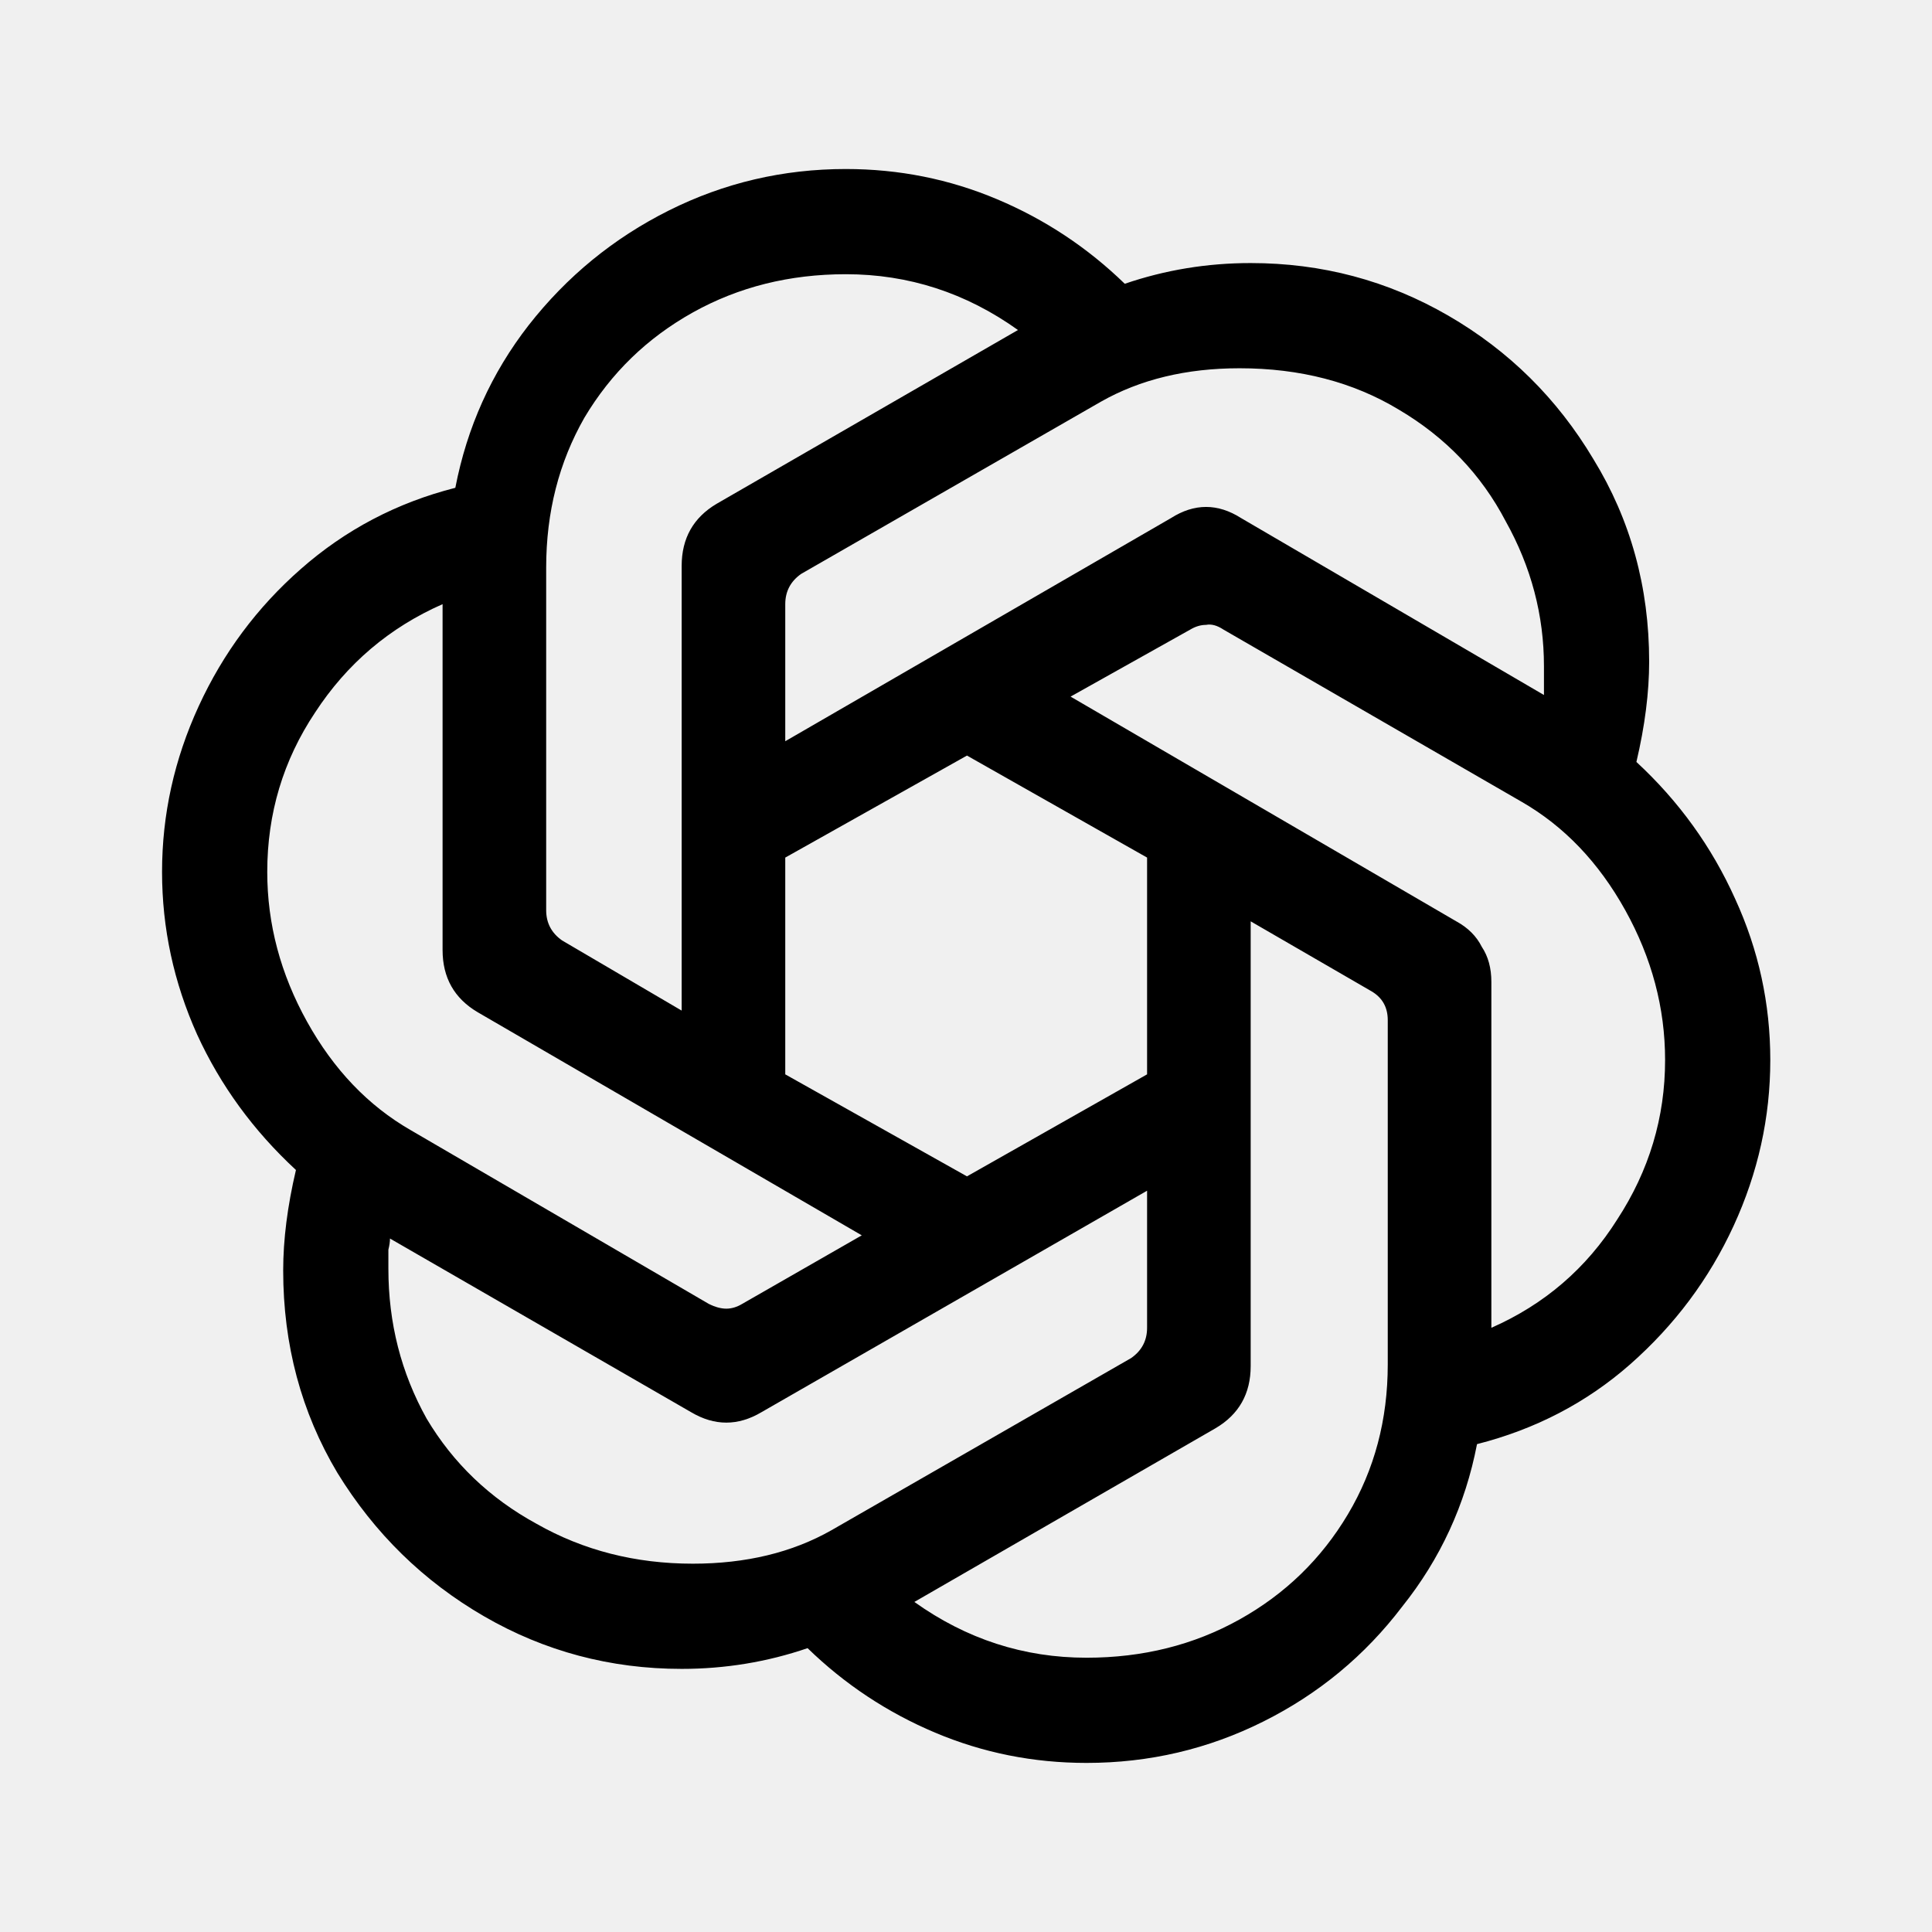
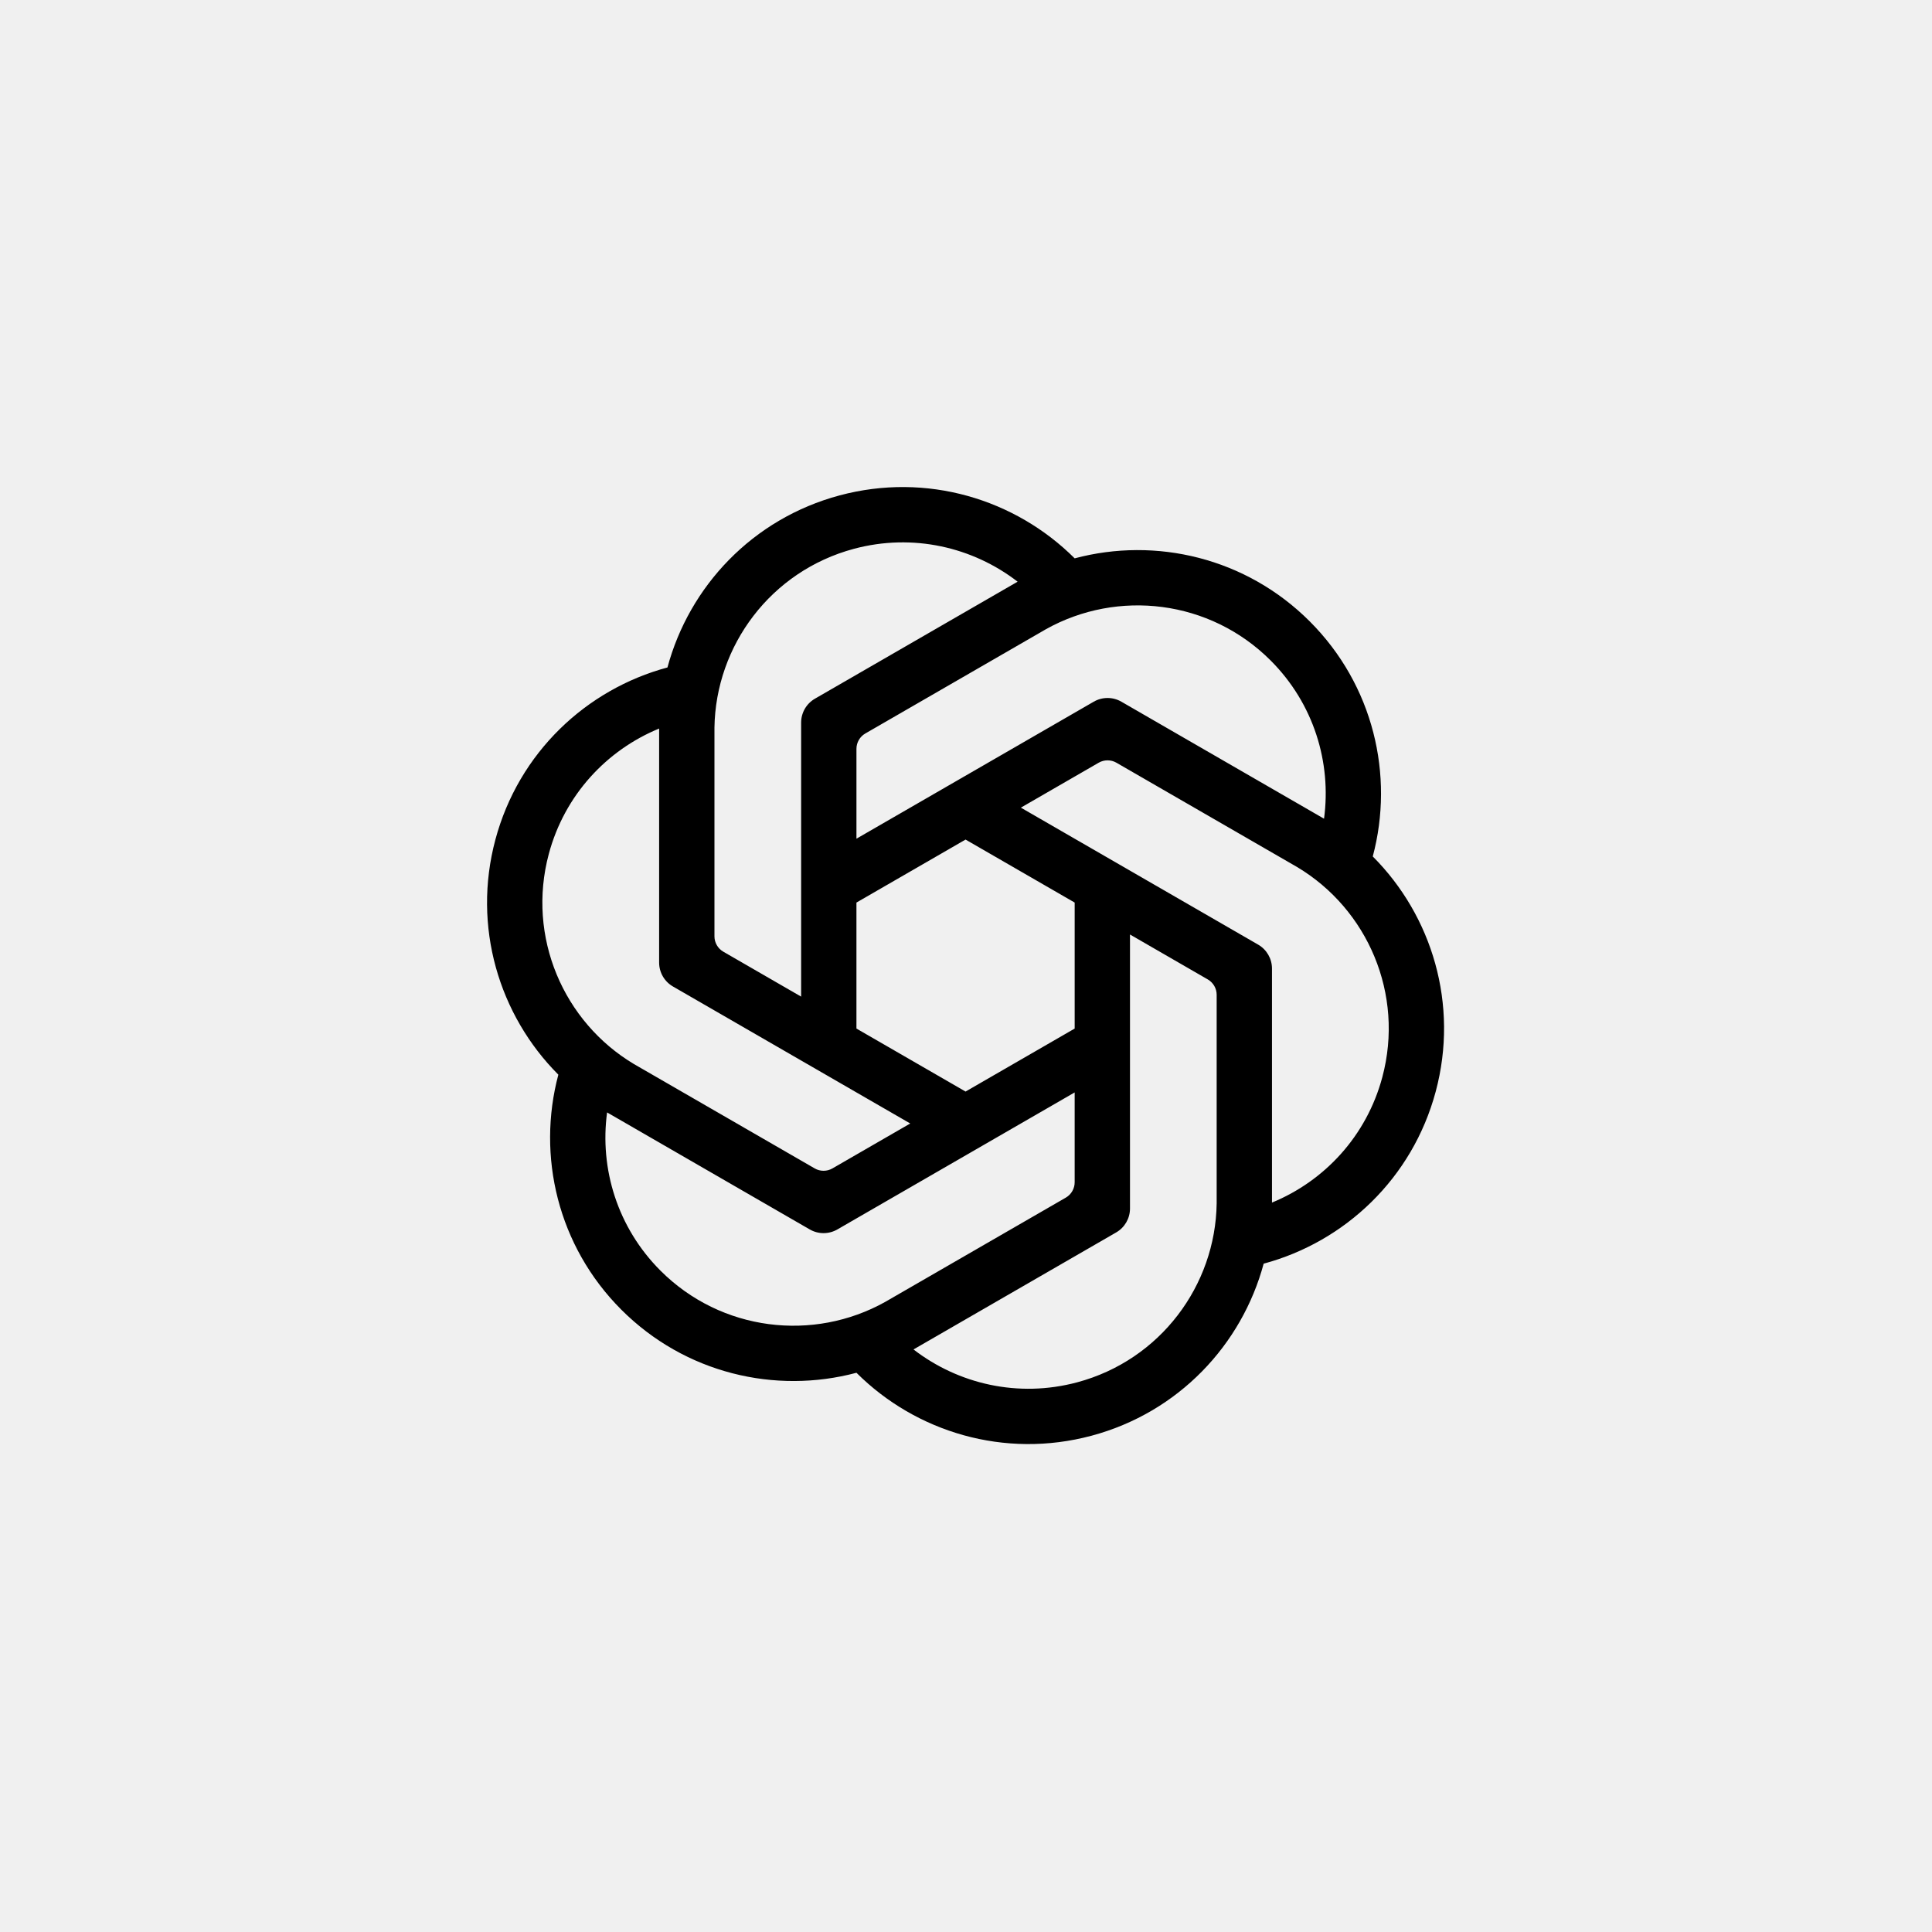
- <svg xmlns="http://www.w3.org/2000/svg" width="180" height="180" viewBox="0 0 180 180" fill="none">
-   <style>
-     :root {
-       fill: #000;
-     }
-     @media (prefers-color-scheme: dark) {
-       :root {
-         fill: #fff;
-       }
-     }
-   </style>
-   <path d="M101.228 164.247C96.278 164.247 91.575 163.307 87.12 161.426C82.665 159.545 78.705 156.921 75.24 153.555C71.478 154.842 67.568 155.486 63.509 155.486C56.876 155.486 50.738 153.852 45.095 150.585C39.452 147.318 34.898 142.863 31.433 137.22C28.067 131.577 26.384 125.291 26.384 118.361C26.384 115.49 26.78 112.371 27.572 109.005C23.612 105.342 20.543 101.135 18.365 96.383C16.187 91.532 15.098 86.483 15.098 81.236C15.098 75.89 16.236 70.742 18.513 65.792C20.79 60.842 23.958 56.585 28.017 53.021C32.175 49.358 36.977 46.833 42.422 45.447C43.511 39.804 45.788 34.755 49.253 30.3C52.817 25.746 57.173 22.182 62.321 19.608C67.469 17.034 72.963 15.747 78.804 15.747C83.754 15.747 88.457 16.688 92.912 18.569C97.367 20.45 101.327 23.073 104.792 26.439C108.554 25.152 112.464 24.509 116.523 24.509C123.156 24.509 129.294 26.142 134.937 29.409C140.58 32.676 145.085 37.131 148.451 42.774C151.916 48.417 153.648 54.704 153.648 61.634C153.648 64.505 153.252 67.623 152.46 70.989C156.42 74.652 159.489 78.909 161.667 83.76C163.845 88.512 164.934 93.512 164.934 98.759C164.934 104.105 163.796 109.253 161.519 114.203C159.242 119.153 156.024 123.459 151.866 127.122C147.807 130.686 143.055 133.161 137.61 134.547C136.521 140.19 134.195 145.239 130.631 149.694C127.166 154.248 122.859 157.812 117.711 160.386C112.563 162.96 107.069 164.247 101.228 164.247ZM64.548 145.685C69.498 145.685 73.805 144.645 77.468 142.566L105.386 126.528C106.376 125.835 106.871 124.895 106.871 123.707V110.936L70.934 131.577C68.756 132.864 66.578 132.864 64.4 131.577L36.333 115.391C36.333 115.688 36.284 116.034 36.185 116.43C36.185 116.826 36.185 117.42 36.185 118.212C36.185 123.261 37.373 127.914 39.749 132.171C42.224 136.329 45.639 139.596 49.995 141.972C54.351 144.447 59.202 145.685 64.548 145.685ZM66.033 121.479C66.627 121.776 67.172 121.925 67.667 121.925C68.162 121.925 68.657 121.776 69.152 121.479L80.289 115.094L44.501 94.304C42.323 93.017 41.234 91.086 41.234 88.512V56.288C36.284 58.466 32.324 61.832 29.354 66.386C26.384 70.841 24.899 75.791 24.899 81.236C24.899 86.087 26.136 90.74 28.611 95.195C31.086 99.65 34.304 103.016 38.264 105.293L66.033 121.479ZM101.228 154.446C106.475 154.446 111.227 153.258 115.484 150.882C119.741 148.506 123.107 145.239 125.582 141.081C128.057 136.923 129.294 132.27 129.294 127.122V95.046C129.294 93.858 128.799 92.967 127.809 92.373L116.523 85.839V127.271C116.523 129.845 115.434 131.775 113.256 133.062L85.19 149.249C90.041 152.714 95.387 154.446 101.228 154.446ZM106.871 100.095V79.899L90.09 70.395L73.161 79.899V100.095L90.09 109.599L106.871 100.095ZM63.509 52.724C63.509 50.15 64.598 48.219 66.776 46.932L94.842 30.746C89.991 27.281 84.645 25.548 78.804 25.548C73.557 25.548 68.805 26.736 64.548 29.112C60.291 31.488 56.925 34.755 54.45 38.913C52.074 43.071 50.886 47.724 50.886 52.872V84.8C50.886 85.988 51.381 86.928 52.371 87.621L63.509 94.155V52.724ZM138.947 123.707C143.897 121.529 147.807 118.163 150.678 113.609C153.648 109.055 155.133 104.105 155.133 98.759C155.133 93.908 153.896 89.255 151.421 84.8C148.946 80.345 145.728 76.979 141.768 74.702L113.999 58.664C113.405 58.268 112.86 58.119 112.365 58.218C111.87 58.218 111.375 58.367 110.88 58.664L99.743 64.901L135.68 85.839C136.769 86.433 137.561 87.225 138.056 88.215C138.65 89.106 138.947 90.195 138.947 91.482V123.707ZM109.098 48.269C111.276 46.883 113.454 46.883 115.632 48.269L143.847 64.752C143.847 64.059 143.847 63.168 143.847 62.079C143.847 57.327 142.659 52.823 140.283 48.566C138.006 44.21 134.69 40.745 130.334 38.171C126.077 35.597 121.127 34.31 115.484 34.31C110.534 34.31 106.227 35.349 102.564 37.428L74.646 53.466C73.656 54.159 73.161 55.1 73.161 56.288V69.059L109.098 48.269Z" />
+ <svg xmlns="http://www.w3.org/2000/svg" width="716" height="716" viewBox="0 0 716 716" fill="none">
+   <path d="M508.749 317.399C516.777 287.314 508.991 253.884 485.389 230.282C461.788 206.681 428.36 198.895 398.273 206.923C376.231 184.928 343.39 174.956 311.148 183.596C278.906 192.234 255.45 217.292 247.36 247.361C217.291 255.451 192.233 278.91 183.595 311.149C174.957 343.391 184.927 376.232 206.924 398.274C198.896 428.359 206.683 461.789 230.284 485.391C253.885 508.992 287.313 516.779 317.401 508.75C339.442 530.745 372.286 540.717 404.525 532.079C436.767 523.441 460.223 498.384 468.313 468.315C498.383 460.224 523.44 436.766 532.078 404.526C540.716 372.285 530.747 339.443 508.749 317.402V317.399ZM470.899 244.776C486.892 260.77 493.488 282.601 490.687 303.412L415.577 260.046C412.411 258.218 408.509 258.218 405.345 260.046L317.401 310.82V277.526C317.401 275.191 318.652 273.005 320.676 271.837L387.644 233.174C414.178 218.353 448.346 222.223 470.901 244.776H470.899ZM357.837 311.144L398.275 334.491V381.185L357.837 404.532L317.398 381.185V334.491L357.837 311.144ZM264.776 269.693C265.207 239.305 285.644 211.649 316.453 203.393C338.3 197.54 360.505 202.744 377.127 215.573L302.014 258.937C298.848 260.764 296.898 264.144 296.898 267.798V369.346L268.065 352.699C266.043 351.531 264.776 349.353 264.776 347.017V269.691V269.693ZM203.391 316.454C209.244 294.608 224.854 277.978 244.276 269.999V356.73C244.276 360.384 246.226 363.763 249.392 365.591L337.337 416.365L308.503 433.013C306.481 434.181 303.961 434.188 301.939 433.02L234.971 394.357C208.868 378.789 195.138 347.261 203.391 316.454ZM244.775 470.9C228.781 454.906 222.186 433.075 224.986 412.264L300.096 455.63C303.263 457.457 307.164 457.457 310.328 455.63L398.273 404.856V438.149C398.273 440.485 397.022 442.671 394.997 443.839L328.029 482.502C301.495 497.322 267.327 493.452 244.772 470.9H244.775ZM450.897 445.982C450.466 476.371 430.029 504.027 399.22 512.283C377.373 518.136 355.168 512.932 338.547 500.102L413.659 456.738C416.826 454.911 418.775 451.532 418.775 447.877V346.329L447.609 362.977C449.631 364.145 450.897 366.323 450.897 368.659V445.985V445.982ZM512.282 399.221C506.429 421.068 490.819 437.697 471.397 445.676V358.946C471.397 355.292 469.448 351.912 466.281 350.085L378.336 299.311L407.17 282.663C409.192 281.495 411.712 281.487 413.734 282.655L480.702 321.318C506.805 336.887 520.536 368.415 512.282 399.221Z" fill="black" />
</svg>
